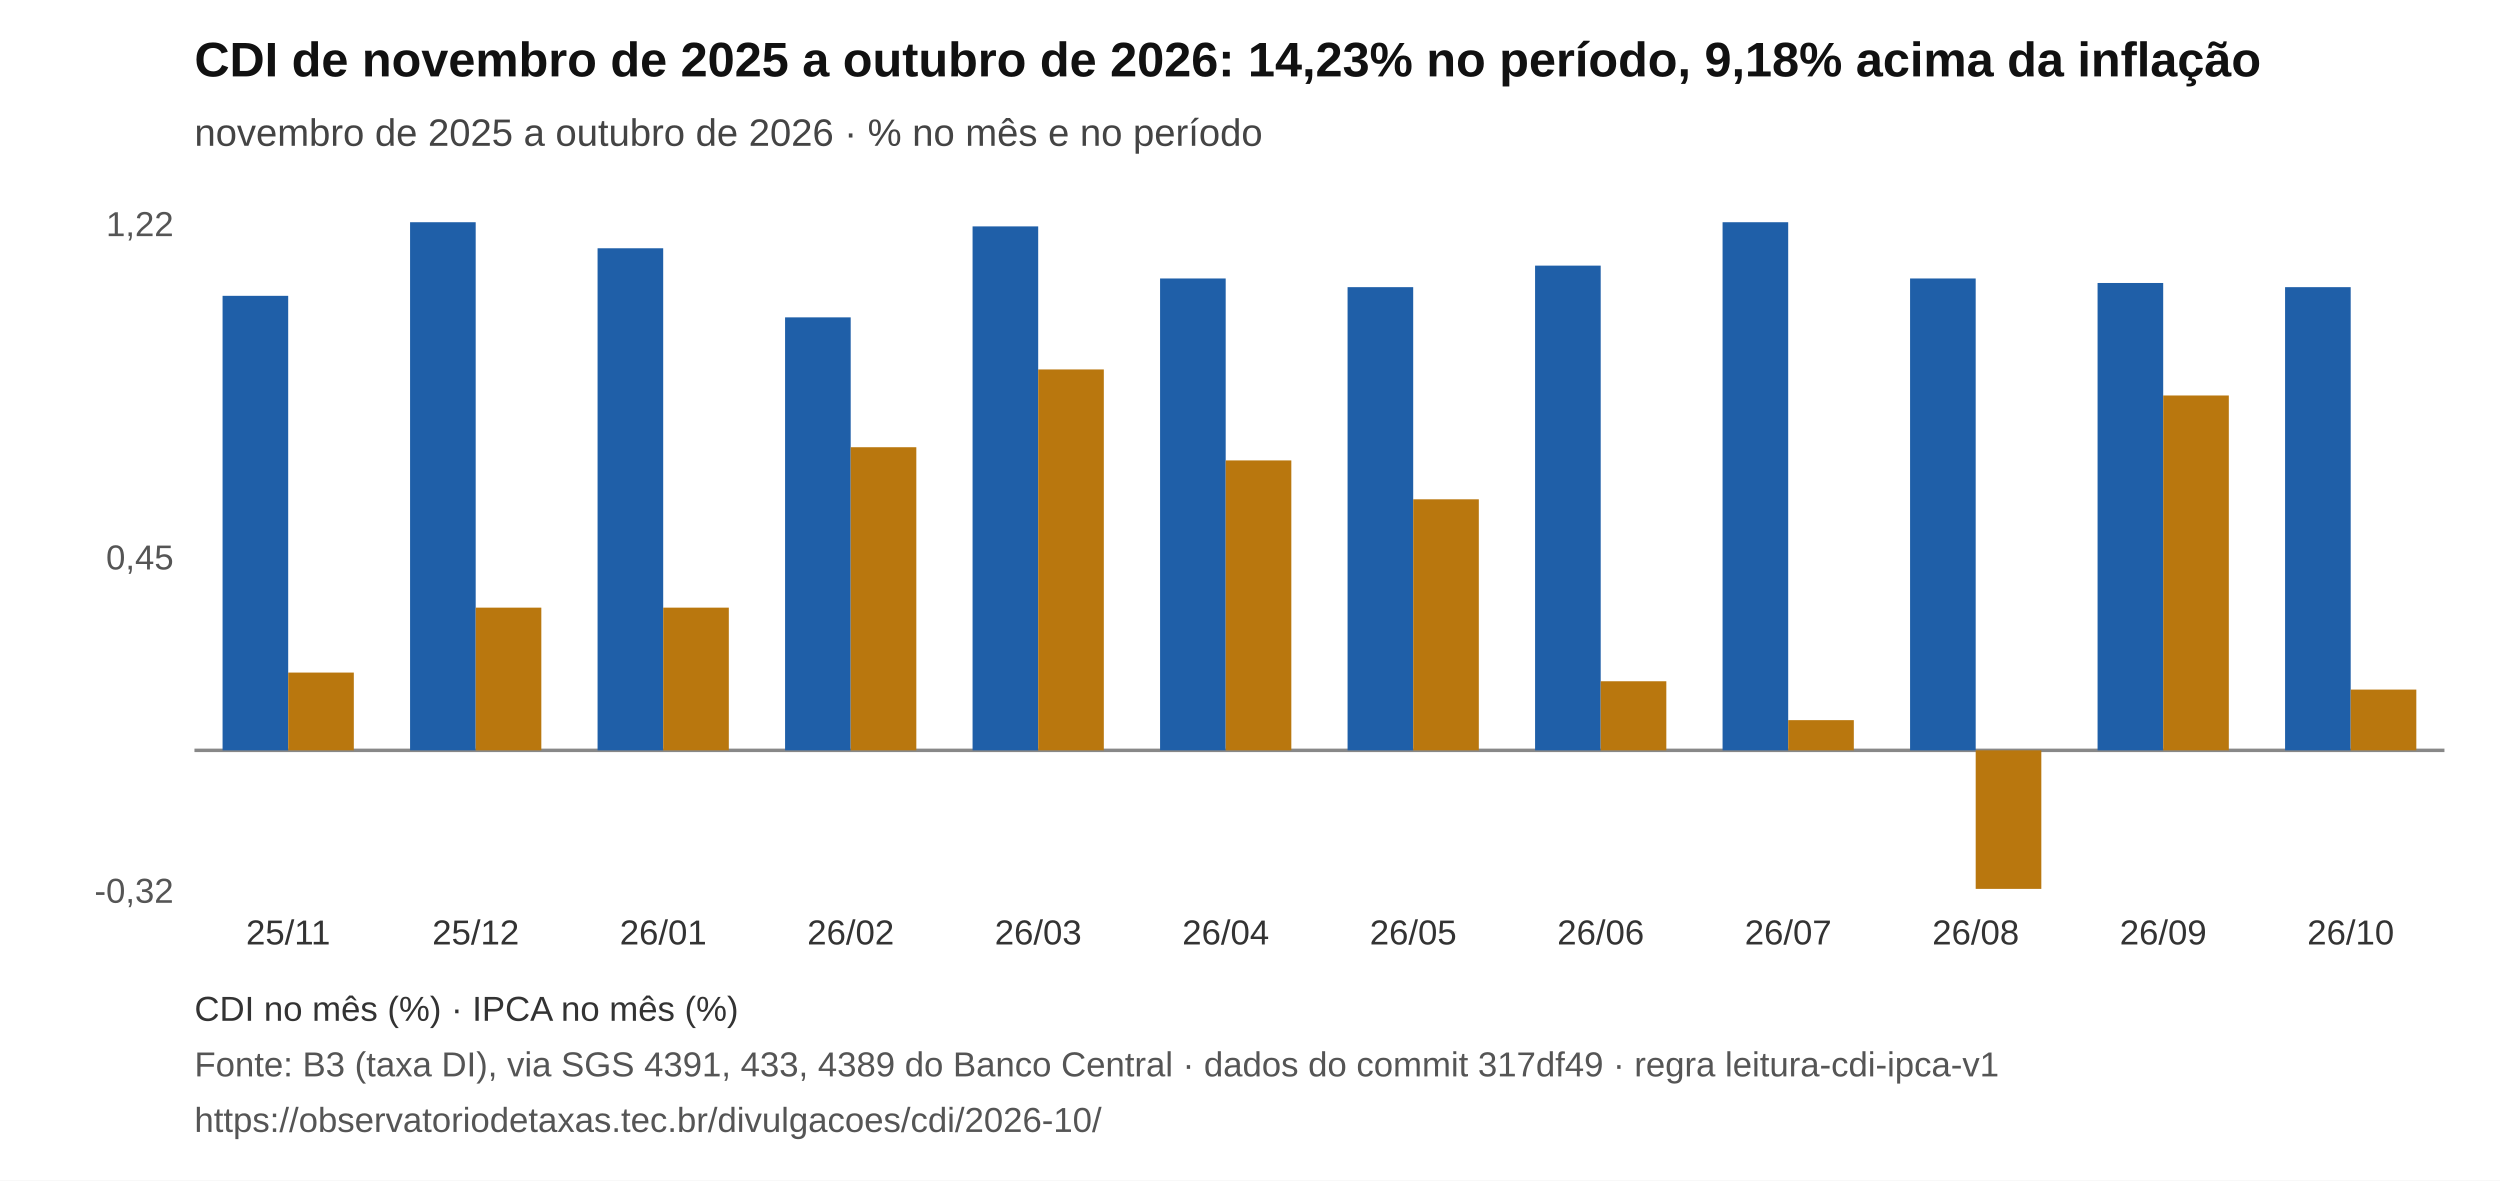
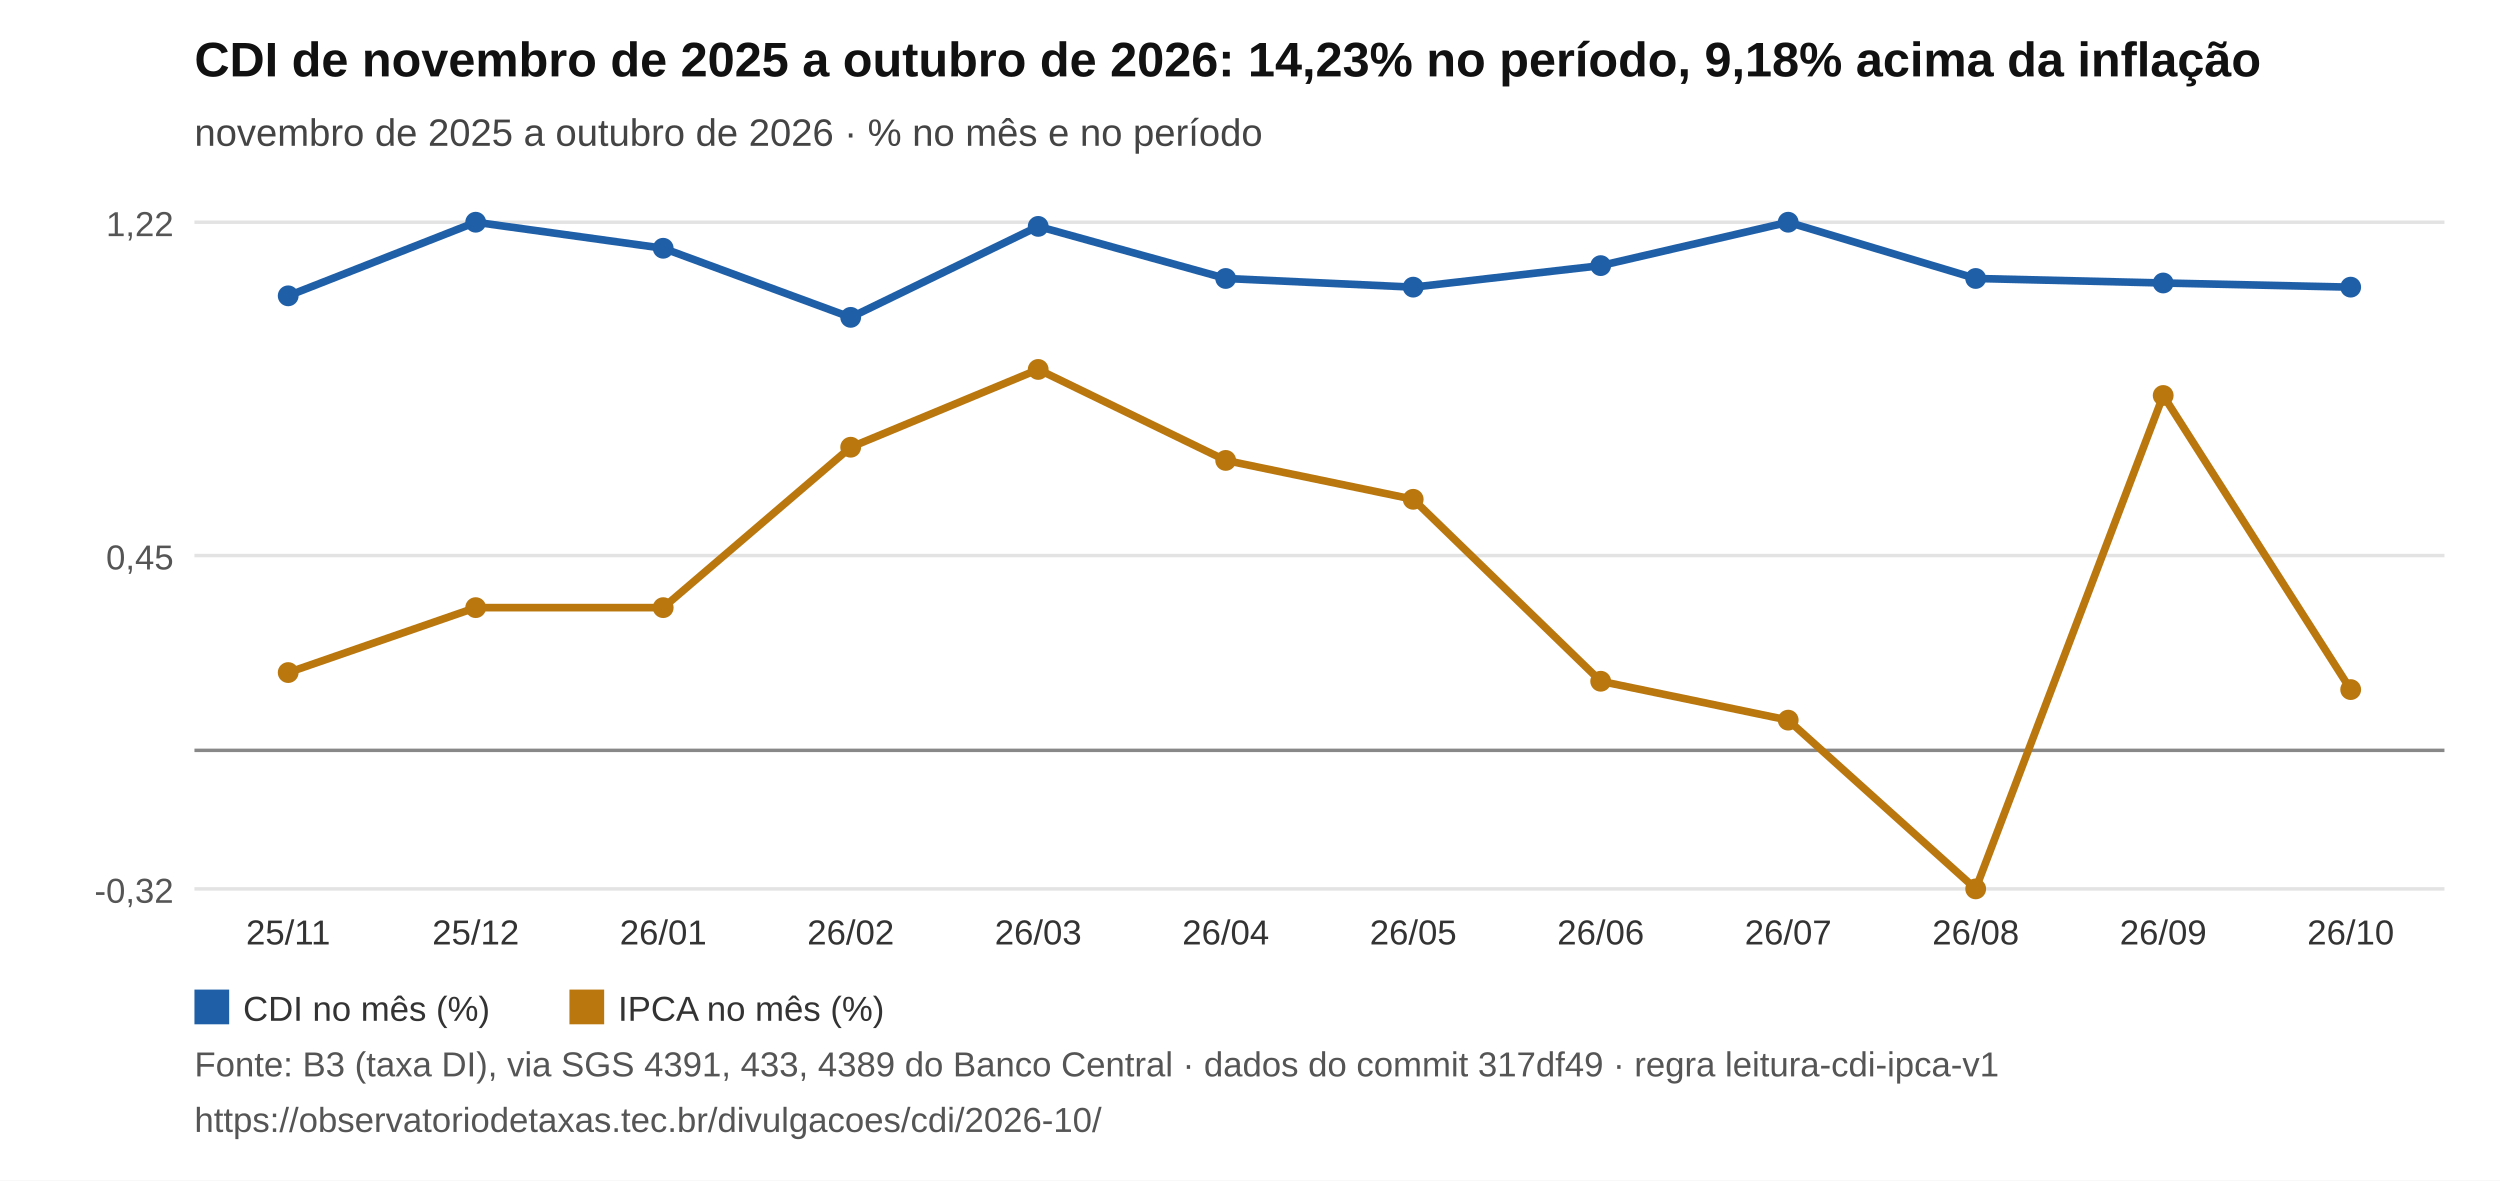
<svg xmlns="http://www.w3.org/2000/svg" viewBox="0 0 720 340" width="720" height="340" font-family="Arial, Helvetica, sans-serif" role="img">
  <rect width="720" height="340" fill="#ffffff" />
  <text x="56" y="22" font-size="14" font-weight="700" fill="#111">CDI de novembro de 2025 a outubro de 2026: 14,23% no período, 9,18% acima da inflação</text>
  <text x="56" y="42" font-size="11" fill="#444">novembro de 2025 a outubro de 2026 · % no mês e no período</text>
  <line x1="56" x2="704" y1="216.1" y2="216.1" stroke="#888" />
  <text x="50" y="260.0" font-size="10" fill="#555" text-anchor="end">-0,32</text>
  <text x="50" y="164.0" font-size="10" fill="#555" text-anchor="end">0,45</text>
  <text x="50" y="68.0" font-size="10" fill="#555" text-anchor="end">1,22</text>
-   <rect x="64.1" y="85.2" width="18.9" height="130.9" fill="#1f5fa8" />
-   <rect x="83.0" y="193.7" width="18.9" height="22.4" fill="#b9770e" />
+   <line x1="56" x2="704" y1="256.0" y2="256.0" stroke="#e3e3e3" />
+   <line x1="56" x2="704" y1="160.0" y2="160.0" stroke="#e3e3e3" />
+   <line x1="56" x2="704" y1="64.0" y2="64.0" stroke="#e3e3e3" />
+   <polyline points="83.0,85.2 137.0,64.0 191.0,71.5 245.0,91.4 299.0,65.2 353.0,80.2 407.0,82.7 461.0,76.5 515.0,64.0 569.0,80.2 623.0,81.5 677.0,82.7" fill="none" stroke="#1f5fa8" stroke-width="2.2" stroke-linejoin="round" />
+   <circle cx="83.0" cy="85.2" r="3" fill="#1f5fa8" />
+   <circle cx="137.0" cy="64.0" r="3" fill="#1f5fa8" />
+   <circle cx="191.0" cy="71.5" r="3" fill="#1f5fa8" />
+   <circle cx="245.0" cy="91.4" r="3" fill="#1f5fa8" />
+   <circle cx="299.0" cy="65.2" r="3" fill="#1f5fa8" />
+   <circle cx="353.0" cy="80.2" r="3" fill="#1f5fa8" />
+   <circle cx="407.0" cy="82.7" r="3" fill="#1f5fa8" />
+   <circle cx="461.0" cy="76.5" r="3" fill="#1f5fa8" />
+   <circle cx="515.0" cy="64.0" r="3" fill="#1f5fa8" />
+   <circle cx="569.0" cy="80.2" r="3" fill="#1f5fa8" />
+   <circle cx="623.0" cy="81.5" r="3" fill="#1f5fa8" />
+   <circle cx="677.0" cy="82.7" r="3" fill="#1f5fa8" />
+   <polyline points="83.0,193.7 137.0,175.0 191.0,175.0 245.0,128.8 299.0,106.4 353.0,132.6 407.0,143.8 461.0,196.2 515.0,207.4 569.0,256.0 623.0,113.9 677.0,198.6" fill="none" stroke="#b9770e" stroke-width="2.2" stroke-linejoin="round" />
+   <circle cx="83.0" cy="193.7" r="3" fill="#b9770e" />
+   <circle cx="137.0" cy="175.0" r="3" fill="#b9770e" />
+   <circle cx="191.0" cy="175.0" r="3" fill="#b9770e" />
+   <circle cx="245.0" cy="128.8" r="3" fill="#b9770e" />
+   <circle cx="299.0" cy="106.4" r="3" fill="#b9770e" />
+   <circle cx="353.0" cy="132.6" r="3" fill="#b9770e" />
+   <circle cx="407.0" cy="143.8" r="3" fill="#b9770e" />
+   <circle cx="461.0" cy="196.2" r="3" fill="#b9770e" />
+   <circle cx="515.0" cy="207.4" r="3" fill="#b9770e" />
+   <circle cx="569.0" cy="256.0" r="3" fill="#b9770e" />
+   <circle cx="623.0" cy="113.9" r="3" fill="#b9770e" />
+   <circle cx="677.0" cy="198.6" r="3" fill="#b9770e" />
  <text x="83.0" y="272" font-size="10" fill="#333" text-anchor="middle">25/11</text>
-   <rect x="118.1" y="64.0" width="18.9" height="152.1" fill="#1f5fa8" />
-   <rect x="137.0" y="175.0" width="18.9" height="41.1" fill="#b9770e" />
  <text x="137.0" y="272" font-size="10" fill="#333" text-anchor="middle">25/12</text>
-   <rect x="172.1" y="71.5" width="18.9" height="144.6" fill="#1f5fa8" />
-   <rect x="191.0" y="175.0" width="18.9" height="41.1" fill="#b9770e" />
  <text x="191.0" y="272" font-size="10" fill="#333" text-anchor="middle">26/01</text>
-   <rect x="226.1" y="91.4" width="18.9" height="124.7" fill="#1f5fa8" />
-   <rect x="245.0" y="128.8" width="18.9" height="87.3" fill="#b9770e" />
  <text x="245.0" y="272" font-size="10" fill="#333" text-anchor="middle">26/02</text>
-   <rect x="280.1" y="65.2" width="18.9" height="150.9" fill="#1f5fa8" />
-   <rect x="299.0" y="106.4" width="18.9" height="109.7" fill="#b9770e" />
  <text x="299.0" y="272" font-size="10" fill="#333" text-anchor="middle">26/03</text>
-   <rect x="334.1" y="80.2" width="18.9" height="135.9" fill="#1f5fa8" />
-   <rect x="353.0" y="132.6" width="18.9" height="83.5" fill="#b9770e" />
  <text x="353.0" y="272" font-size="10" fill="#333" text-anchor="middle">26/04</text>
-   <rect x="388.1" y="82.7" width="18.9" height="133.4" fill="#1f5fa8" />
-   <rect x="407.0" y="143.8" width="18.9" height="72.3" fill="#b9770e" />
  <text x="407.0" y="272" font-size="10" fill="#333" text-anchor="middle">26/05</text>
-   <rect x="442.1" y="76.5" width="18.9" height="139.6" fill="#1f5fa8" />
-   <rect x="461.0" y="196.2" width="18.9" height="19.9" fill="#b9770e" />
  <text x="461.0" y="272" font-size="10" fill="#333" text-anchor="middle">26/06</text>
-   <rect x="496.1" y="64.0" width="18.9" height="152.1" fill="#1f5fa8" />
-   <rect x="515.0" y="207.4" width="18.9" height="8.7" fill="#b9770e" />
  <text x="515.0" y="272" font-size="10" fill="#333" text-anchor="middle">26/07</text>
-   <rect x="550.1" y="80.2" width="18.9" height="135.9" fill="#1f5fa8" />
-   <rect x="569.0" y="216.1" width="18.9" height="39.9" fill="#b9770e" />
  <text x="569.0" y="272" font-size="10" fill="#333" text-anchor="middle">26/08</text>
-   <rect x="604.1" y="81.5" width="18.9" height="134.6" fill="#1f5fa8" />
-   <rect x="623.0" y="113.9" width="18.9" height="102.2" fill="#b9770e" />
  <text x="623.0" y="272" font-size="10" fill="#333" text-anchor="middle">26/09</text>
-   <rect x="658.1" y="82.7" width="18.9" height="133.4" fill="#1f5fa8" />
-   <rect x="677.0" y="198.6" width="18.9" height="17.5" fill="#b9770e" />
  <text x="677.0" y="272" font-size="10" fill="#333" text-anchor="middle">26/10</text>
-   <text x="56" y="294" font-size="10" fill="#333">CDI no mês (%) · IPCA no mês (%)</text>
+   <rect x="56" y="285" width="10" height="10" fill="#1f5fa8" />
+   <text x="70" y="294" font-size="10" fill="#333">CDI no mês (%)</text>
+   <rect x="164" y="285" width="10" height="10" fill="#b9770e" />
+   <text x="178" y="294" font-size="10" fill="#333">IPCA no mês (%)</text>
  <text x="56" y="310" font-size="10" fill="#555">Fonte: B3 (taxa DI), via SGS 4391, 433, 4389 do Banco Central · dados do commit 317df49 · regra leitura-cdi-ipca-v1</text>
  <text x="56" y="326" font-size="10" fill="#555">https://observatoriodetaxas.tec.br/divulgacoes/cdi/2026-10/</text>
</svg>
